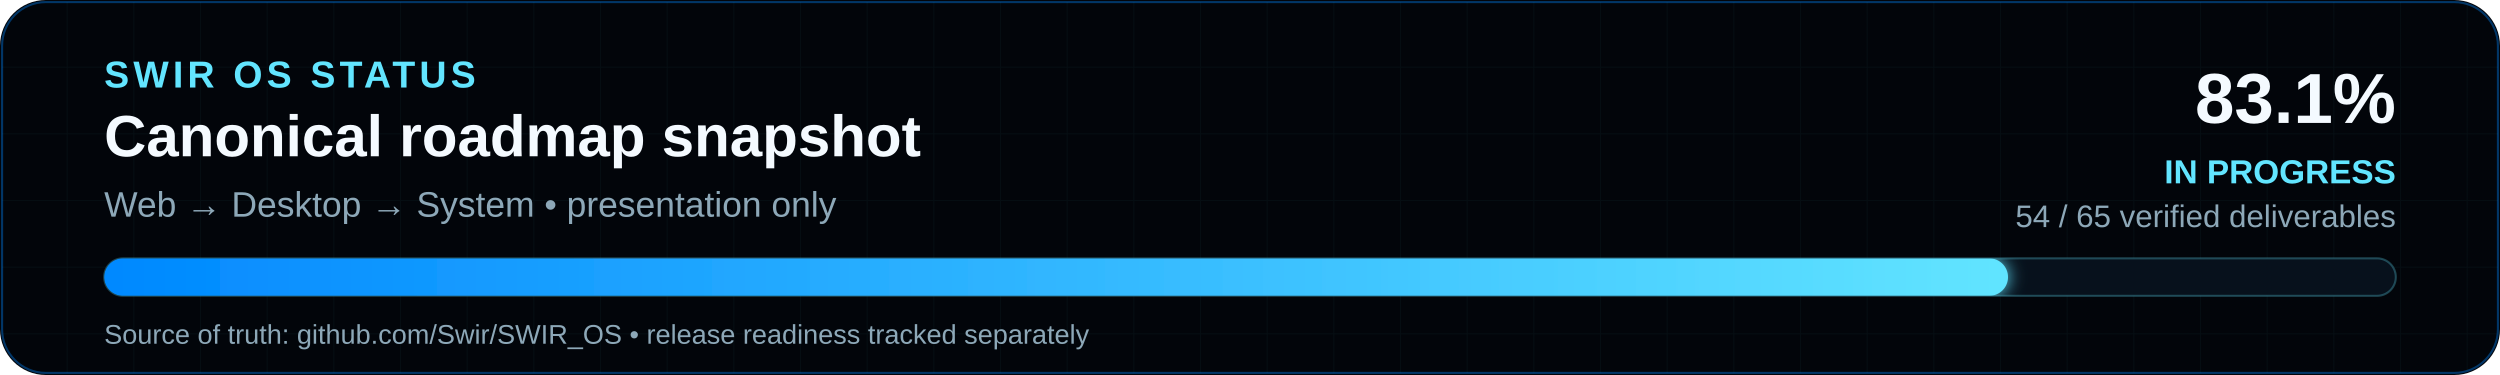
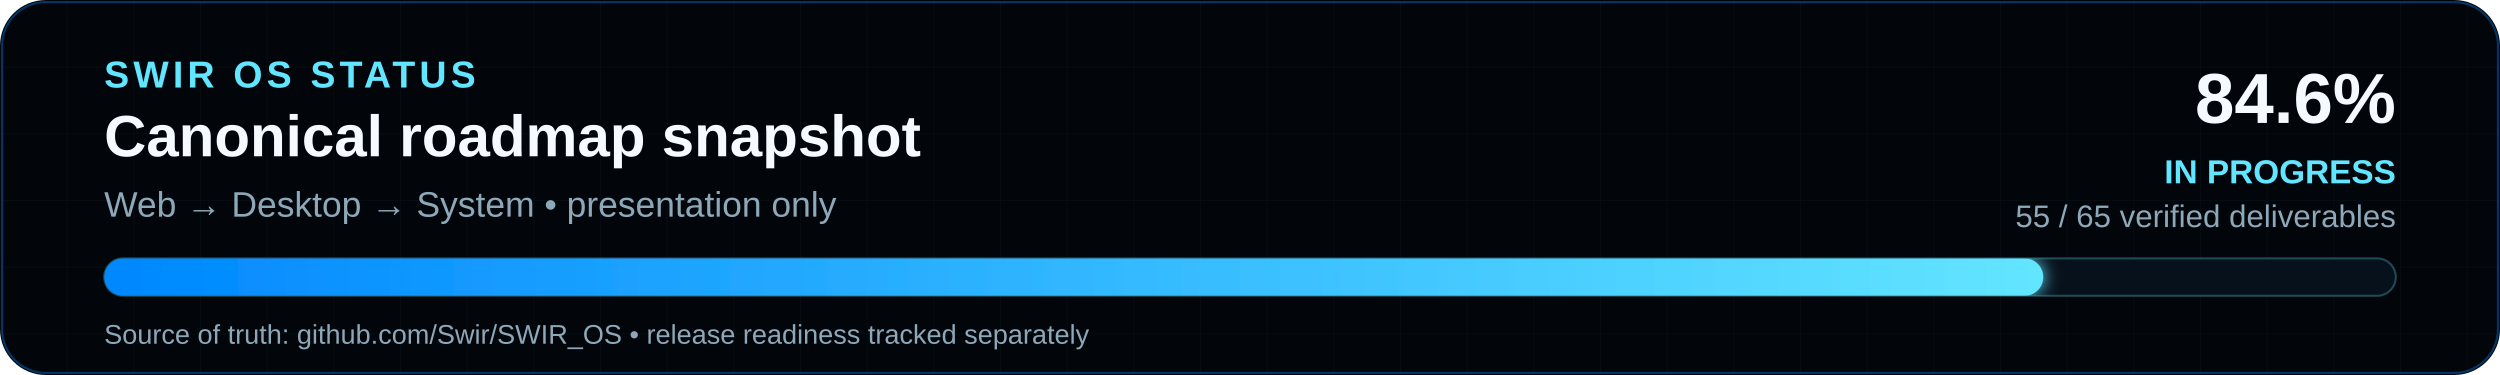
<svg xmlns="http://www.w3.org/2000/svg" viewBox="0 0 1200 180" role="img" aria-labelledby="progressCardTitle progressCardDesc">
  <defs>
    <linearGradient id="progressGradient" x1="0" y1="0" x2="1" y2="0">
      <stop offset="0" stop-color="#0088FF" />
      <stop offset="1" stop-color="#62E5FF" />
    </linearGradient>
    <filter id="softGlow" x="-10%" y="-150%" width="120%" height="400%">
      <feGaussianBlur stdDeviation="4" result="blur" />
      <feMerge>
        <feMergeNode in="blur" />
        <feMergeNode in="SourceGraphic" />
      </feMerge>
    </filter>
    <clipPath id="cardTrackClip">
      <rect x="50" y="124" width="1100" height="18" rx="9" />
    </clipPath>
    <pattern id="grid" width="32" height="32" patternUnits="userSpaceOnUse">
      <path d="M 32 0 L 0 0 0 32" fill="none" stroke="#62E5FF" stroke-opacity="0.035" stroke-width="1" />
    </pattern>
  </defs>
  <rect width="1200" height="180" rx="22" fill="#02050A" />
  <rect x="1" y="1" width="1198" height="178" rx="21" fill="none" stroke="#0088FF" stroke-opacity="0.38" />
  <rect x="1" y="1" width="1198" height="178" rx="21" fill="url(#grid)" />
  <text x="50" y="42" fill="#62E5FF" font-family="system-ui,Segoe UI,Arial,sans-serif" font-size="18" font-weight="700" letter-spacing="2">SWIR OS STATUS</text>
  <text x="50" y="75" fill="#F4FAFF" font-family="system-ui,Segoe UI,Arial,sans-serif" font-size="28" font-weight="700">Canonical roadmap snapshot</text>
  <text x="50" y="104" fill="#8DA8B8" font-family="system-ui,Segoe UI,Arial,sans-serif" font-size="17">Web → Desktop → System • presentation only</text>
-   <text x="1150" y="59" text-anchor="end" fill="#F4FAFF" font-family="system-ui,Segoe UI,Arial,sans-serif" font-size="34" font-weight="800">83.1%</text>
+   <text x="1150" y="59" text-anchor="end" fill="#F4FAFF" font-family="system-ui,Segoe UI,Arial,sans-serif" font-size="34" font-weight="800">84.6%</text>
  <text x="1150" y="88" text-anchor="end" fill="#62E5FF" font-family="system-ui,Segoe UI,Arial,sans-serif" font-size="16" font-weight="700">IN PROGRESS</text>
-   <text x="1150" y="109" text-anchor="end" fill="#8DA8B8" font-family="system-ui,Segoe UI,Arial,sans-serif" font-size="15">54 / 65 verified deliverables</text>
+   <text x="1150" y="109" text-anchor="end" fill="#8DA8B8" font-family="system-ui,Segoe UI,Arial,sans-serif" font-size="15">55 / 65 verified deliverables</text>
  <rect x="50" y="124" width="1100" height="18" rx="9" fill="#07111C" stroke="#62E5FF" stroke-opacity="0.28" />
-   <rect x="50" y="124" width="913.846" height="18" rx="9" fill="url(#progressGradient)" clip-path="url(#cardTrackClip)" filter="url(#softGlow)" />
+   <rect x="50" y="124" width="930.769" height="18" rx="9" fill="url(#progressGradient)" clip-path="url(#cardTrackClip)" filter="url(#softGlow)" />
  <text x="50" y="165" fill="#8DA8B8" font-family="system-ui,Segoe UI,Arial,sans-serif" font-size="13">Source of truth: github.com/Swir/SWIR_OS • release readiness tracked separately</text>
</svg>
